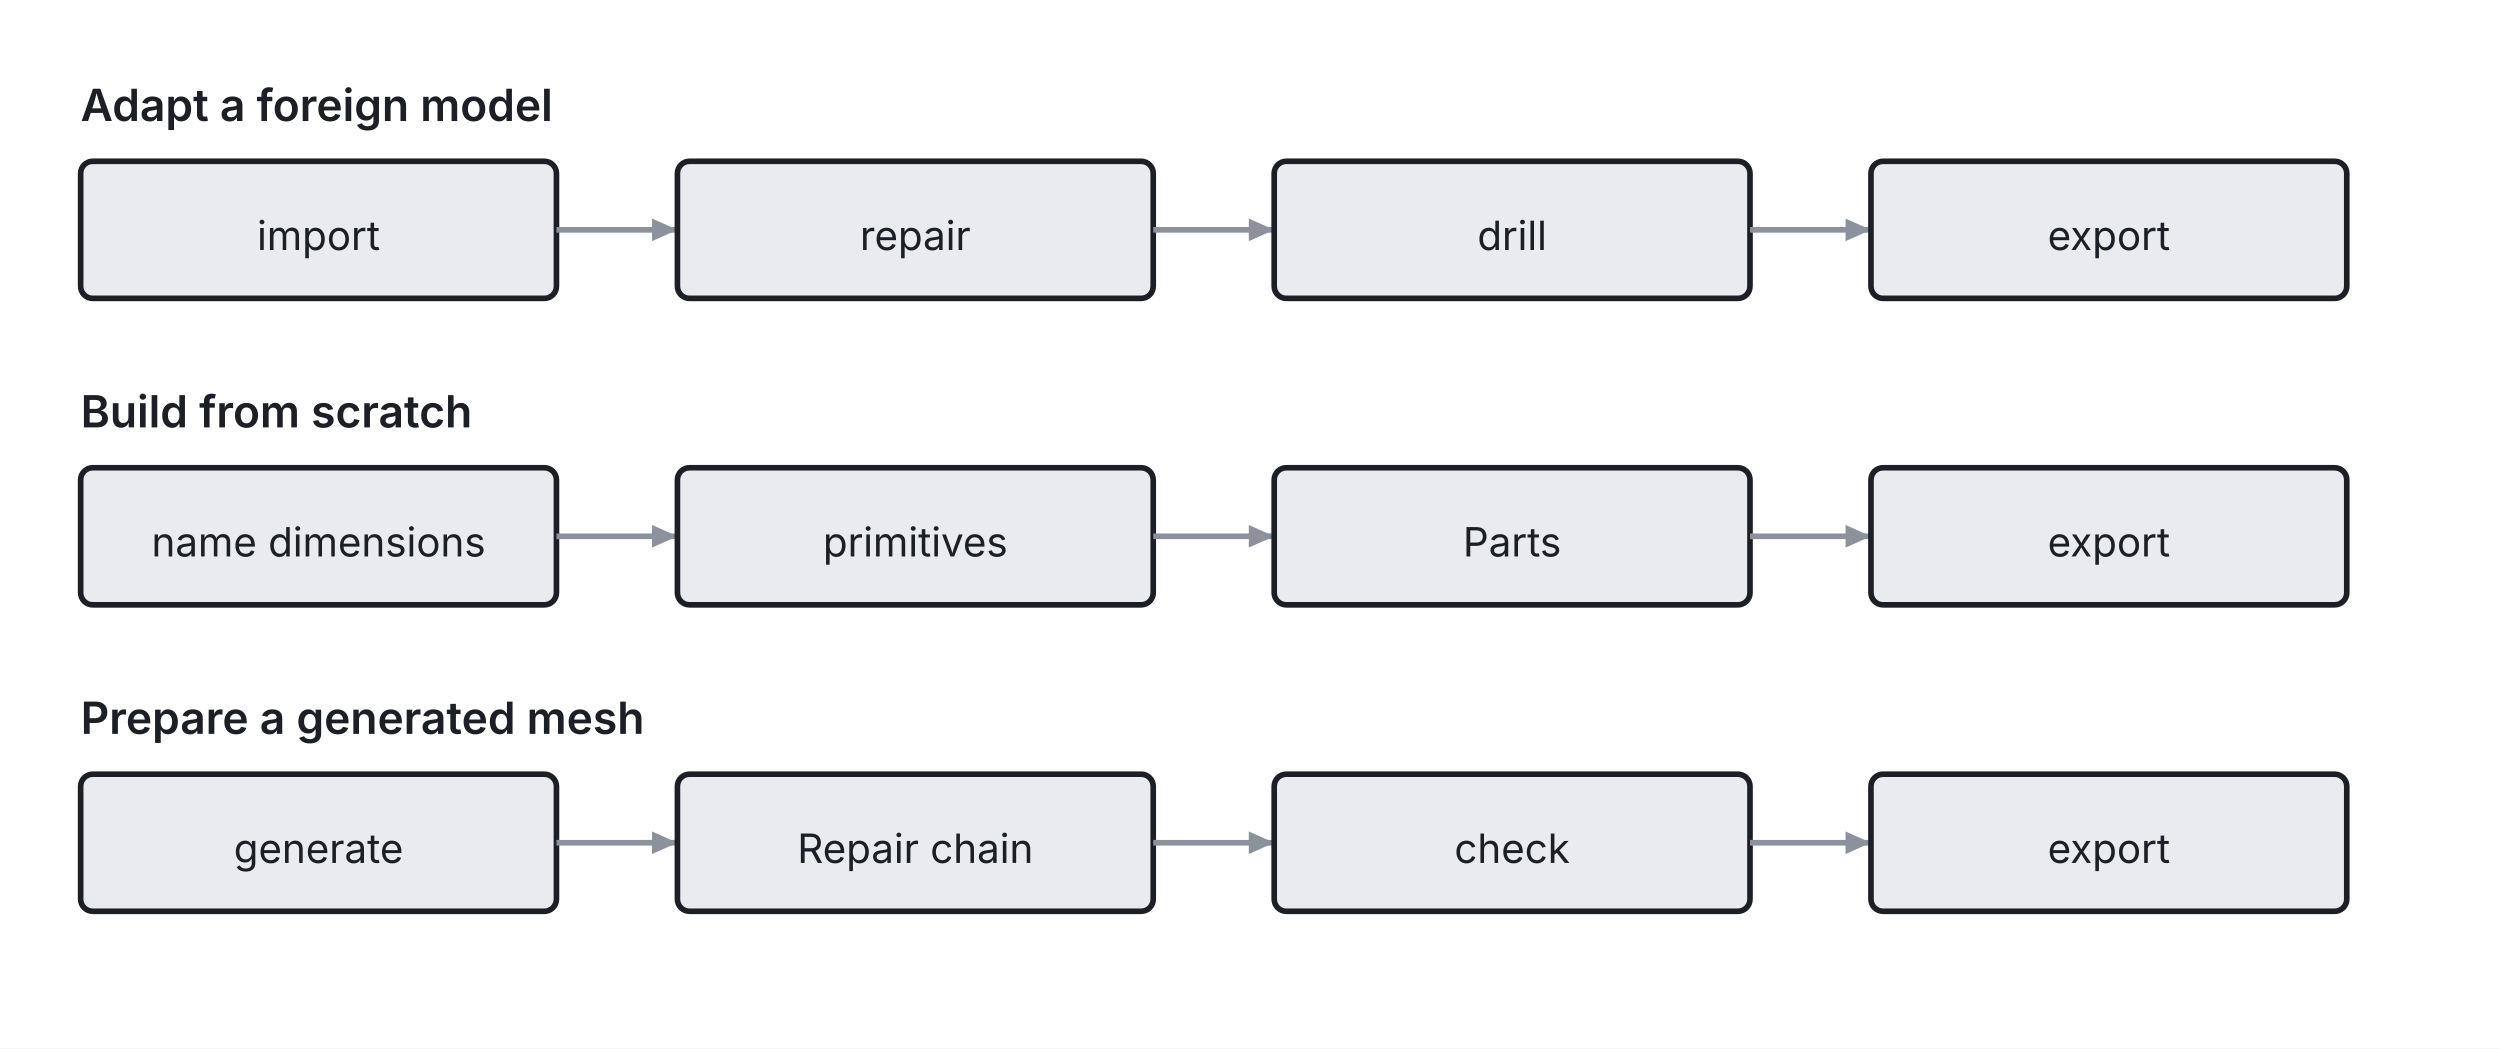
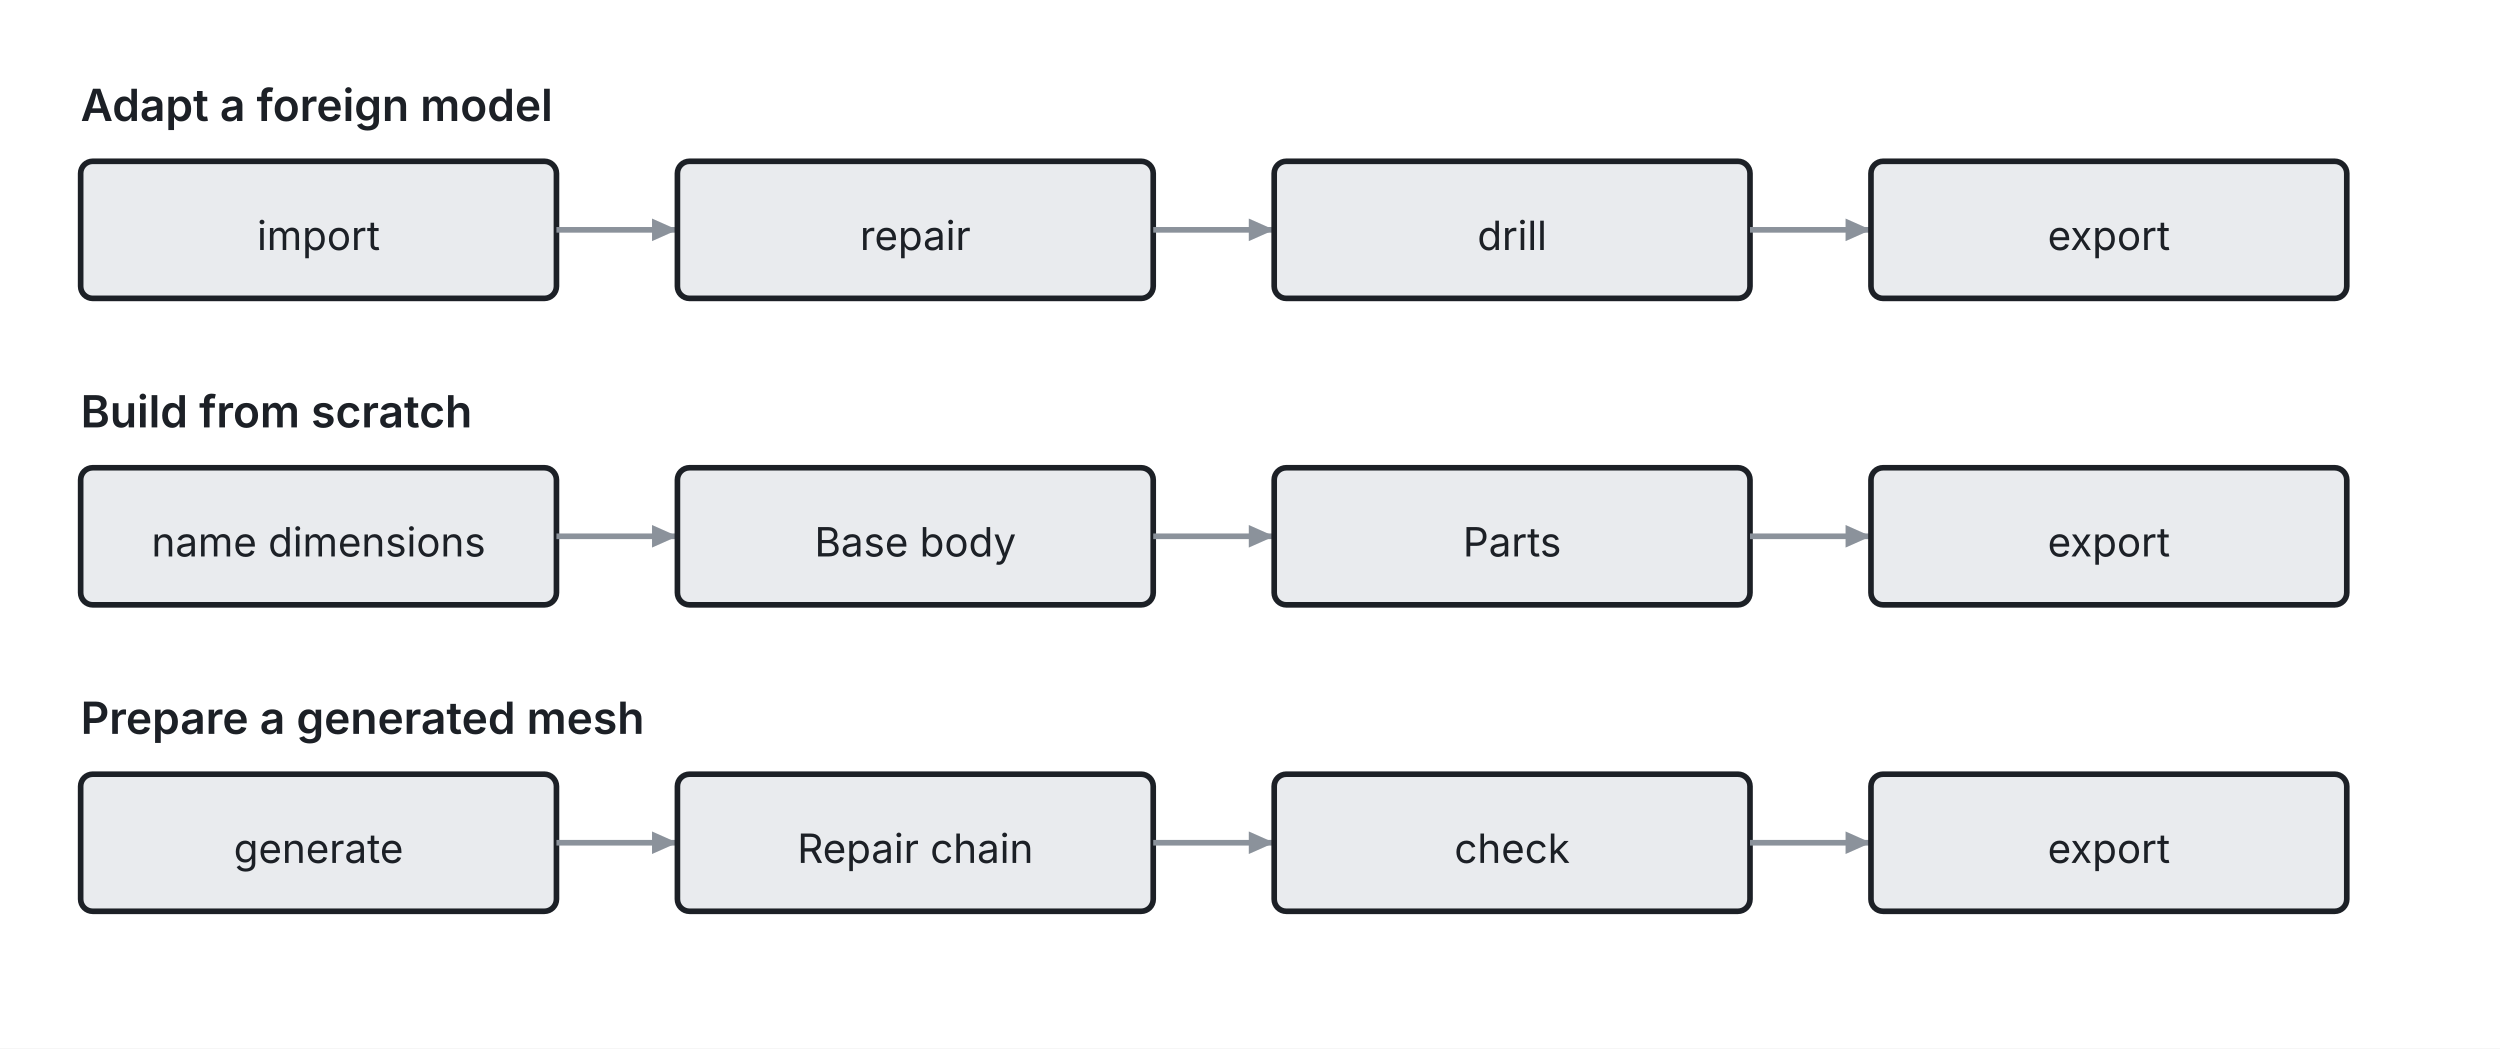
<svg xmlns="http://www.w3.org/2000/svg" viewBox="0 0 620 260" width="620" height="260">
  <defs>
    <marker id="arrow8b929b" viewBox="0 0 10 10" refX="9" refY="5" markerWidth="5" markerHeight="5" orient="auto-start-reverse">
      <path d="M 0 1 L 9 5 L 0 9 z" fill="#8b929b" />
    </marker>
  </defs>
  <rect x="0" y="0" width="620" height="260" fill="#ffffff" />
  <text x="20" y="30" fill="#1c2026" font-size="11" font-family="system-ui, -apple-system, Segoe UI, sans-serif" text-anchor="start" font-weight="600">Adapt a foreign model</text>
  <rect x="20" y="40" width="118" height="34" rx="3" fill="#e9ebee" stroke="#1c2026" stroke-width="1.4" />
  <text x="79" y="62" fill="#1c2026" font-size="10" font-family="system-ui, -apple-system, Segoe UI, sans-serif" text-anchor="middle">import</text>
  <line x1="138" y1="57" x2="168" y2="57" stroke="#8b929b" stroke-width="1.4" marker-end="url(#arrow8b929b)" />
  <rect x="168" y="40" width="118" height="34" rx="3" fill="#e9ebee" stroke="#1c2026" stroke-width="1.4" />
  <text x="227" y="62" fill="#1c2026" font-size="10" font-family="system-ui, -apple-system, Segoe UI, sans-serif" text-anchor="middle">repair</text>
  <line x1="286" y1="57" x2="316" y2="57" stroke="#8b929b" stroke-width="1.4" marker-end="url(#arrow8b929b)" />
  <rect x="316" y="40" width="118" height="34" rx="3" fill="#e9ebee" stroke="#1c2026" stroke-width="1.4" />
  <text x="375" y="62" fill="#1c2026" font-size="10" font-family="system-ui, -apple-system, Segoe UI, sans-serif" text-anchor="middle">drill</text>
  <line x1="434" y1="57" x2="464" y2="57" stroke="#8b929b" stroke-width="1.4" marker-end="url(#arrow8b929b)" />
  <rect x="464" y="40" width="118" height="34" rx="3" fill="#e9ebee" stroke="#1c2026" stroke-width="1.4" />
  <text x="523" y="62" fill="#1c2026" font-size="10" font-family="system-ui, -apple-system, Segoe UI, sans-serif" text-anchor="middle">export</text>
  <text x="20" y="106" fill="#1c2026" font-size="11" font-family="system-ui, -apple-system, Segoe UI, sans-serif" text-anchor="start" font-weight="600">Build from scratch</text>
  <rect x="20" y="116" width="118" height="34" rx="3" fill="#e9ebee" stroke="#1c2026" stroke-width="1.4" />
  <text x="79" y="138" fill="#1c2026" font-size="10" font-family="system-ui, -apple-system, Segoe UI, sans-serif" text-anchor="middle">name dimensions</text>
  <line x1="138" y1="133" x2="168" y2="133" stroke="#8b929b" stroke-width="1.4" marker-end="url(#arrow8b929b)" />
  <rect x="168" y="116" width="118" height="34" rx="3" fill="#e9ebee" stroke="#1c2026" stroke-width="1.4" />
-   <text x="227" y="138" fill="#1c2026" font-size="10" font-family="system-ui, -apple-system, Segoe UI, sans-serif" text-anchor="middle">primitives</text>
+   <text x="227" y="138" fill="#1c2026" font-size="10" font-family="system-ui, -apple-system, Segoe UI, sans-serif" text-anchor="middle">Base body</text>
  <line x1="286" y1="133" x2="316" y2="133" stroke="#8b929b" stroke-width="1.4" marker-end="url(#arrow8b929b)" />
  <rect x="316" y="116" width="118" height="34" rx="3" fill="#e9ebee" stroke="#1c2026" stroke-width="1.4" />
  <text x="375" y="138" fill="#1c2026" font-size="10" font-family="system-ui, -apple-system, Segoe UI, sans-serif" text-anchor="middle">Parts</text>
  <line x1="434" y1="133" x2="464" y2="133" stroke="#8b929b" stroke-width="1.4" marker-end="url(#arrow8b929b)" />
  <rect x="464" y="116" width="118" height="34" rx="3" fill="#e9ebee" stroke="#1c2026" stroke-width="1.4" />
  <text x="523" y="138" fill="#1c2026" font-size="10" font-family="system-ui, -apple-system, Segoe UI, sans-serif" text-anchor="middle">export</text>
  <text x="20" y="182" fill="#1c2026" font-size="11" font-family="system-ui, -apple-system, Segoe UI, sans-serif" text-anchor="start" font-weight="600">Prepare a generated mesh</text>
  <rect x="20" y="192" width="118" height="34" rx="3" fill="#e9ebee" stroke="#1c2026" stroke-width="1.4" />
  <text x="79" y="214" fill="#1c2026" font-size="10" font-family="system-ui, -apple-system, Segoe UI, sans-serif" text-anchor="middle">generate</text>
  <line x1="138" y1="209" x2="168" y2="209" stroke="#8b929b" stroke-width="1.4" marker-end="url(#arrow8b929b)" />
  <rect x="168" y="192" width="118" height="34" rx="3" fill="#e9ebee" stroke="#1c2026" stroke-width="1.4" />
  <text x="227" y="214" fill="#1c2026" font-size="10" font-family="system-ui, -apple-system, Segoe UI, sans-serif" text-anchor="middle">Repair chain</text>
  <line x1="286" y1="209" x2="316" y2="209" stroke="#8b929b" stroke-width="1.4" marker-end="url(#arrow8b929b)" />
  <rect x="316" y="192" width="118" height="34" rx="3" fill="#e9ebee" stroke="#1c2026" stroke-width="1.4" />
  <text x="375" y="214" fill="#1c2026" font-size="10" font-family="system-ui, -apple-system, Segoe UI, sans-serif" text-anchor="middle">check</text>
  <line x1="434" y1="209" x2="464" y2="209" stroke="#8b929b" stroke-width="1.4" marker-end="url(#arrow8b929b)" />
  <rect x="464" y="192" width="118" height="34" rx="3" fill="#e9ebee" stroke="#1c2026" stroke-width="1.4" />
  <text x="523" y="214" fill="#1c2026" font-size="10" font-family="system-ui, -apple-system, Segoe UI, sans-serif" text-anchor="middle">export</text>
</svg>
